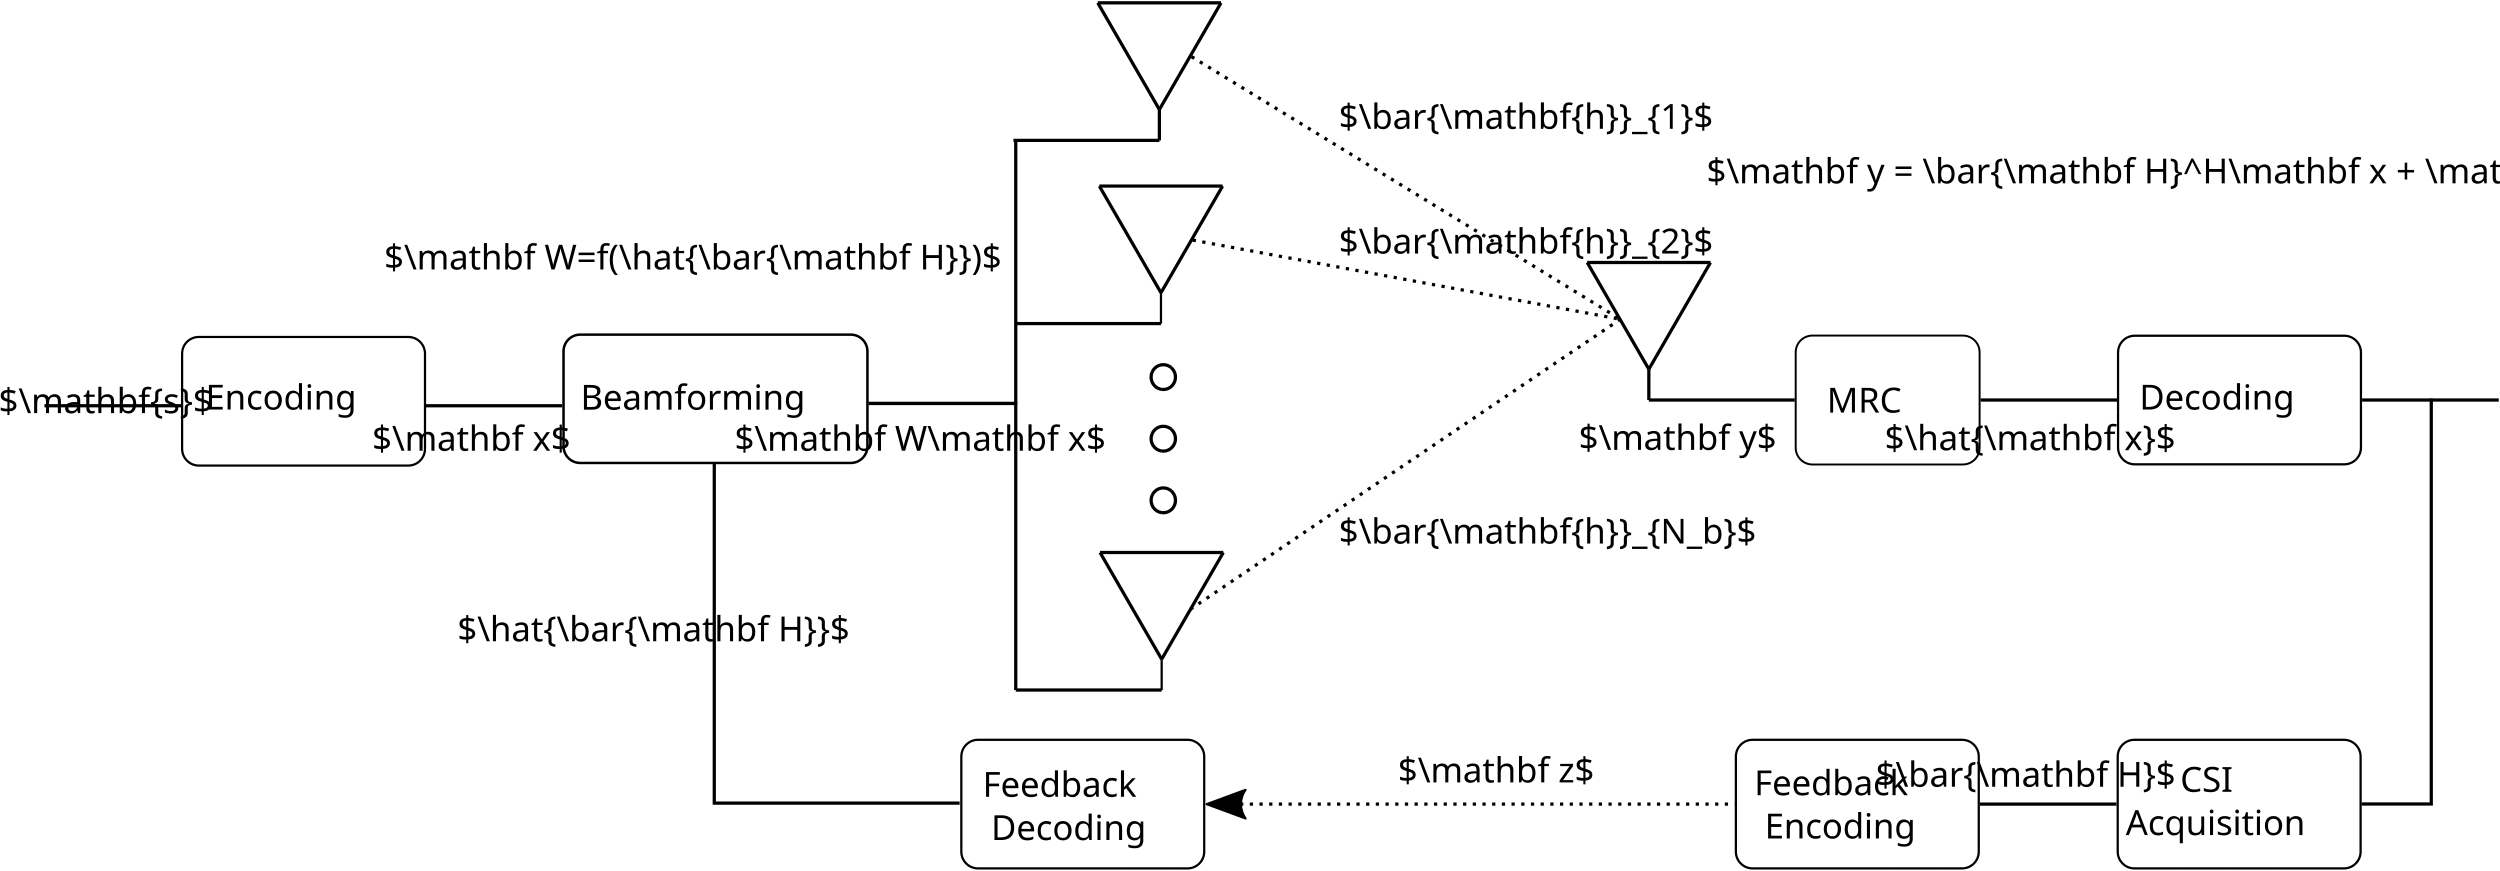
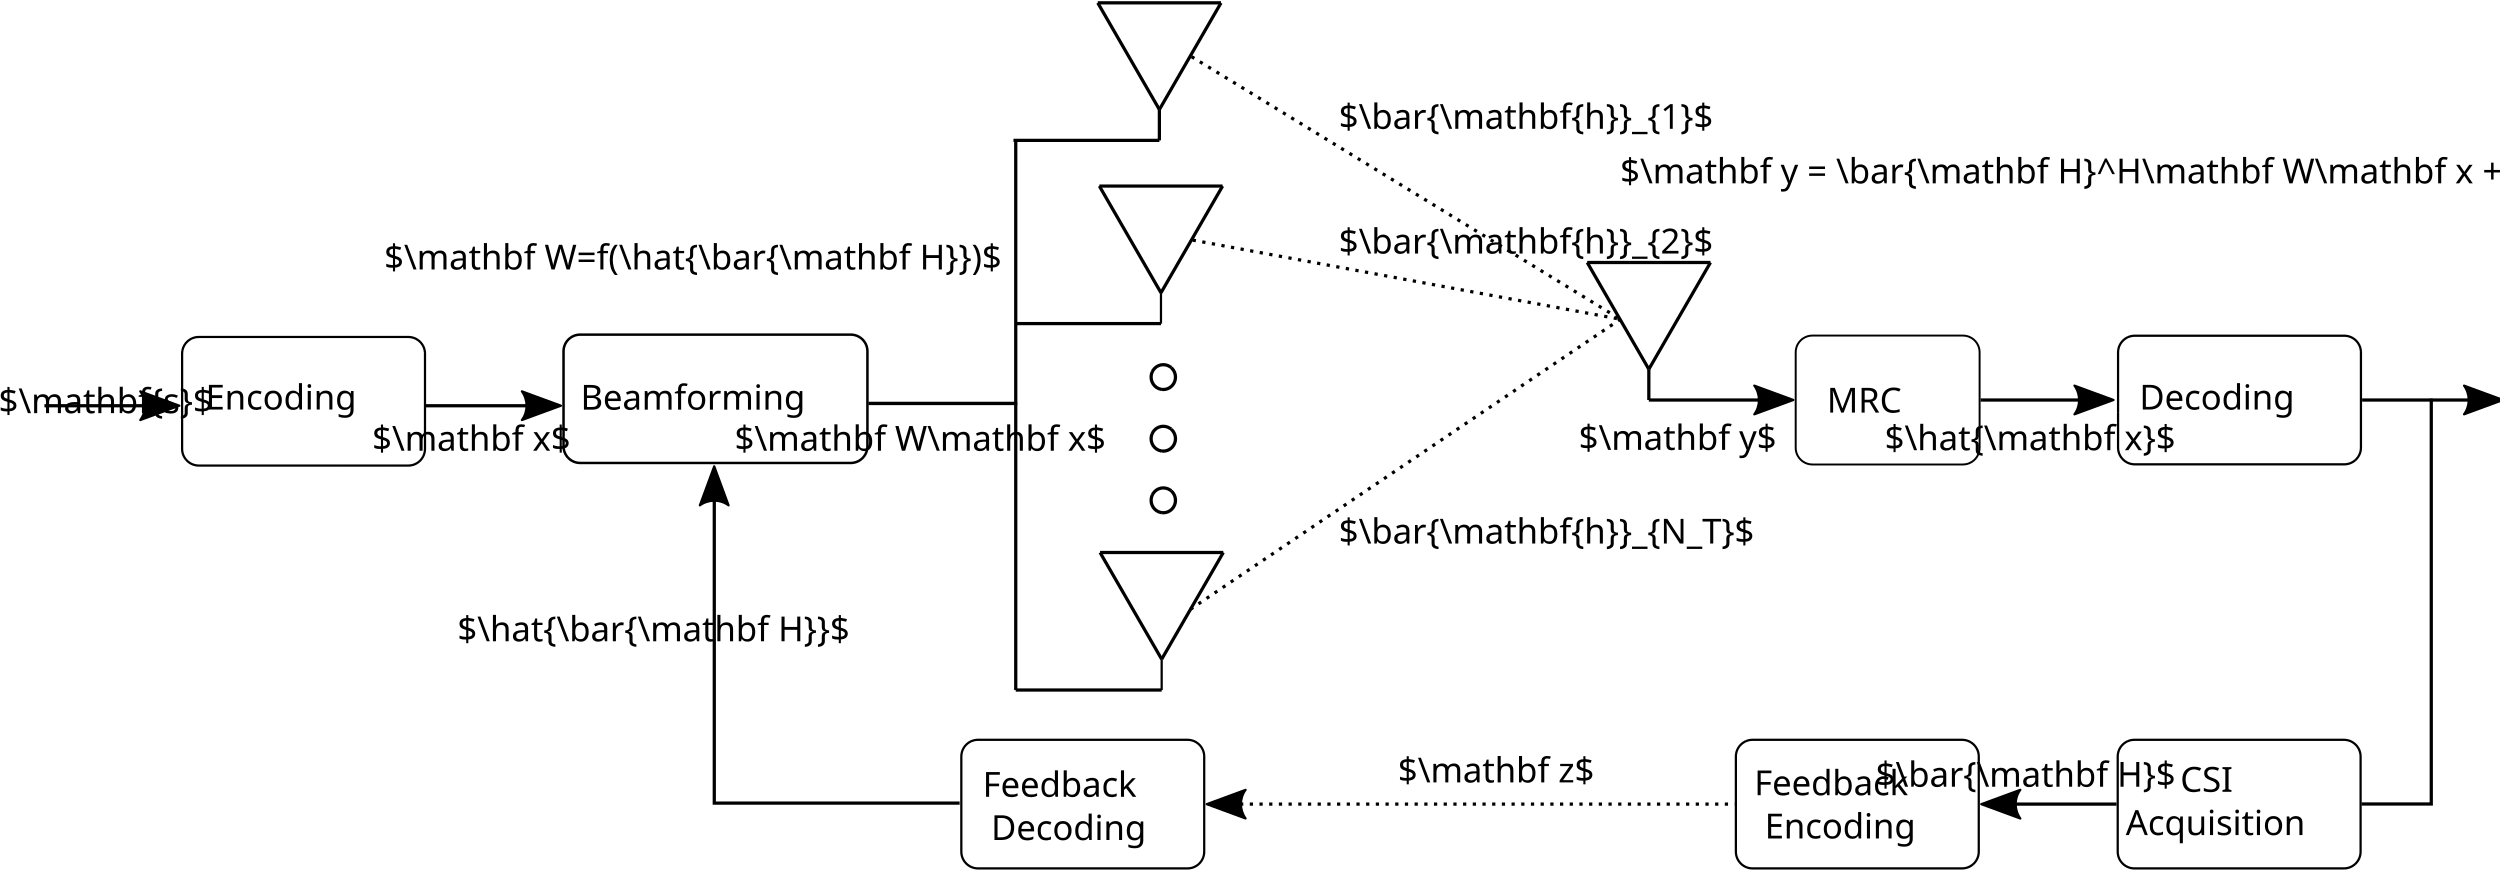
<svg xmlns="http://www.w3.org/2000/svg" width="203.977mm" height="71.046mm" viewBox="0 0 203.977 71.046" version="1.1" id="svg8">
  <defs id="defs2">
+     <marker style="overflow:visible" id="marker4782" refX="0.0" refY="0.0" orient="auto">
+       <path transform="scale(1.1) translate(1,0)" d="M 8.719,4.034 L -2.207,0.016 L 8.719,-4.002 C 6.973,-1.63 6.983,1.616 8.719,4.034 z " style="fill-rule:evenodd;stroke-width:0.625;stroke-linejoin:round;stroke:#000000;stroke-opacity:1;fill:#000000;fill-opacity:1" id="path4780" />
+     </marker>
+     <marker orient="auto" refY="0.0" refX="0.0" id="marker4706" style="overflow:visible;">
+       <path id="path4704" style="fill-rule:evenodd;stroke-width:0.625;stroke-linejoin:round;stroke:#000000;stroke-opacity:1;fill:#000000;fill-opacity:1" d="M 8.719,4.034 L -2.207,0.016 L 8.719,-4.002 C 6.973,-1.63 6.983,1.616 8.719,4.034 z " transform="scale(1.1) rotate(180) translate(1,0)" />
+     </marker>
+     <marker style="overflow:visible;" id="marker4636" refX="0.0" refY="0.0" orient="auto">
+       <path transform="scale(1.1) rotate(180) translate(1,0)" d="M 8.719,4.034 L -2.207,0.016 L 8.719,-4.002 C 6.973,-1.63 6.983,1.616 8.719,4.034 z " style="fill-rule:evenodd;stroke-width:0.625;stroke-linejoin:round;stroke:#000000;stroke-opacity:1;fill:#000000;fill-opacity:1" id="path4634" />
+     </marker>
+     <marker style="overflow:visible;" id="marker4530" refX="0.0" refY="0.0" orient="auto">
+       <path transform="scale(1.1) rotate(180) translate(1,0)" d="M 8.719,4.034 L -2.207,0.016 L 8.719,-4.002 C 6.973,-1.63 6.983,1.616 8.719,4.034 z " style="fill-rule:evenodd;stroke-width:0.625;stroke-linejoin:round;stroke:#000000;stroke-opacity:1;fill:#000000;fill-opacity:1" id="path4528" />
+     </marker>
+     <marker style="overflow:visible" id="marker4448" refX="0.0" refY="0.0" orient="auto">
+       <path transform="scale(1.1) translate(1,0)" d="M 8.719,4.034 L -2.207,0.016 L 8.719,-4.002 C 6.973,-1.63 6.983,1.616 8.719,4.034 z " style="fill-rule:evenodd;stroke-width:0.625;stroke-linejoin:round;stroke:#000000;stroke-opacity:1;fill:#000000;fill-opacity:1" id="path4446" />
+     </marker>
+     <marker orient="auto" refY="0.0" refX="0.0" id="marker4416" style="overflow:visible;">
+       <path id="path4414" style="fill-rule:evenodd;stroke-width:0.625;stroke-linejoin:round;stroke:#000000;stroke-opacity:1;fill:#000000;fill-opacity:1" d="M 8.719,4.034 L -2.207,0.016 L 8.719,-4.002 C 6.973,-1.63 6.983,1.616 8.719,4.034 z " transform="scale(1.1) rotate(180) translate(1,0)" />
+     </marker>
+     <marker style="overflow:visible;" id="marker4274" refX="0.0" refY="0.0" orient="auto">
+       <path transform="scale(1.1) rotate(180) translate(1,0)" d="M 8.719,4.034 L -2.207,0.016 L 8.719,-4.002 C 6.973,-1.63 6.983,1.616 8.719,4.034 z " style="fill-rule:evenodd;stroke-width:0.625;stroke-linejoin:round;stroke:#000000;stroke-opacity:1;fill:#000000;fill-opacity:1" id="path4272" />
+     </marker>
+     <marker orient="auto" refY="0.0" refX="0.0" id="marker3906" style="overflow:visible;">
+       <path id="path3904" style="fill-rule:evenodd;stroke-width:0.625;stroke-linejoin:round;stroke:#000000;stroke-opacity:1;fill:#000000;fill-opacity:1" d="M 8.719,4.034 L -2.207,0.016 L 8.719,-4.002 C 6.973,-1.63 6.983,1.616 8.719,4.034 z " transform="scale(1.1) rotate(180) translate(1,0)" />
+     </marker>
+     <marker orient="auto" refY="0.0" refX="0.0" id="Arrow2Lend" style="overflow:visible;">
+       <path id="path2197" style="fill-rule:evenodd;stroke-width:0.625;stroke-linejoin:round;stroke:#000000;stroke-opacity:1;fill:#000000;fill-opacity:1" d="M 8.719,4.034 L -2.207,0.016 L 8.719,-4.002 C 6.973,-1.63 6.983,1.616 8.719,4.034 z " transform="scale(1.1) rotate(180) translate(1,0)" />
+     </marker>
    <marker orient="auto" refY="0.0" refX="0.0" id="Arrow2Lstart" style="overflow:visible">
      <path id="path1151" style="fill-rule:evenodd;stroke-width:0.625;stroke-linejoin:round;stroke:#000000;stroke-opacity:1;fill:#000000;fill-opacity:1" d="M 8.719,4.034 L -2.207,0.016 L 8.719,-4.002 C 6.973,-1.63 6.983,1.616 8.719,4.034 z " transform="scale(1.1) translate(1,0)" />
    </marker>
  </defs>
  <g id="layer1" transform="translate(9.007374,-82.74366)">
    <text xml:space="preserve" style="font-style:normal;font-variant:normal;font-weight:normal;font-stretch:normal;font-size:2.822px;line-height:1.25;font-family:sans-serif;-inkscape-font-specification:'sans-serif, Normal';font-variant-ligatures:normal;font-variant-caps:normal;font-variant-numeric:normal;font-feature-settings:normal;text-align:center;letter-spacing:0px;word-spacing:0px;writing-mode:lr-tb;text-anchor:middle;fill:#000000;fill-opacity:1;stroke:none;stroke-width:0.265" x="158.099" y="146.934" id="text822-9-8-0-9-7-9-3">
      <tspan style="font-style:normal;font-variant:normal;font-weight:normal;font-stretch:normal;font-size:2.822px;font-family:sans-serif;-inkscape-font-specification:'sans-serif, Normal';font-variant-ligatures:normal;font-variant-caps:normal;font-variant-numeric:normal;font-feature-settings:normal;text-align:center;writing-mode:lr-tb;text-anchor:middle;stroke-width:0.265" y="146.934" x="158.099" id="tspan875-1-1-9-9-5-2">$\bar{\mathbf H}$</tspan>
    </text>
    <text xml:space="preserve" style="font-style:normal;font-variant:normal;font-weight:normal;font-stretch:normal;font-size:2.822px;line-height:1.25;font-family:sans-serif;-inkscape-font-specification:'sans-serif, Normal';font-variant-ligatures:normal;font-variant-caps:normal;font-variant-numeric:normal;font-feature-settings:normal;text-align:center;letter-spacing:0px;word-spacing:0px;writing-mode:lr-tb;text-anchor:middle;fill:#000000;fill-opacity:1;stroke:none;stroke-width:0.265" x="67.91" y="119.521" id="text822-9">
      <tspan id="tspan875" x="67.91" y="119.521">$\mathbf W\mathbf x$</tspan>
    </text>
    <text xml:space="preserve" style="font-style:normal;font-weight:normal;font-size:2.822px;line-height:1.25;font-family:sans-serif;letter-spacing:0px;word-spacing:0px;fill:#000000;fill-opacity:1;stroke:none;stroke-width:0.265" x="62.555" y="116.516" id="text873">
      <tspan id="tspan871" x="62.555" y="119.091" style="stroke-width:0.265" />
    </text>
    <text xml:space="preserve" style="font-style:normal;font-variant:normal;font-weight:normal;font-stretch:normal;font-size:2.822px;line-height:1.25;font-family:sans-serif;-inkscape-font-specification:'sans-serif, Normal';font-variant-ligatures:normal;font-variant-caps:normal;font-variant-numeric:normal;font-feature-settings:normal;text-align:center;letter-spacing:0px;word-spacing:0px;writing-mode:lr-tb;text-anchor:middle;fill:#000000;fill-opacity:1;stroke:none;stroke-width:0.265" x="31.288" y="119.521" id="text822-9-8">
      <tspan style="font-style:normal;font-variant:normal;font-weight:normal;font-stretch:normal;font-size:2.822px;font-family:sans-serif;-inkscape-font-specification:'sans-serif, Normal';font-variant-ligatures:normal;font-variant-caps:normal;font-variant-numeric:normal;font-feature-settings:normal;text-align:center;writing-mode:lr-tb;text-anchor:middle;stroke-width:0.265" y="119.521" x="31.288" id="tspan875-1">$\mathbf x$</tspan>
    </text>
    <text xml:space="preserve" style="font-style:normal;font-variant:normal;font-weight:normal;font-stretch:normal;font-size:2.822px;line-height:1.25;font-family:sans-serif;-inkscape-font-specification:'sans-serif, Normal';font-variant-ligatures:normal;font-variant-caps:normal;font-variant-numeric:normal;font-feature-settings:normal;text-align:center;letter-spacing:0px;word-spacing:0px;writing-mode:lr-tb;text-anchor:middle;fill:#000000;fill-opacity:1;stroke:none;stroke-width:0.265" x="15.749" y="116.163" id="text822">
      <tspan id="tspan820" x="15.749" y="116.163" style="font-style:normal;font-variant:normal;font-weight:normal;font-stretch:normal;font-size:2.822px;font-family:sans-serif;-inkscape-font-specification:'sans-serif, Normal';font-variant-ligatures:normal;font-variant-caps:normal;font-variant-numeric:normal;font-feature-settings:normal;text-align:center;writing-mode:lr-tb;text-anchor:middle;stroke-width:0.265">Encoding</tspan>
    </text>
    <rect style="opacity:1;fill:none;fill-opacity:1;stroke:#000000;stroke-width:0.183;stroke-linecap:square;stroke-linejoin:miter;stroke-miterlimit:4;stroke-dasharray:1.101, 0.183;stroke-dashoffset:0;stroke-opacity:1;paint-order:normal" id="rect815" width="19.817" height="10.493" x="5.851" y="110.237" ry="1.363" />
-     <path style="fill:none;stroke:#000000;stroke-width:0.265px;stroke-linecap:butt;stroke-linejoin:miter;stroke-opacity:1" d="M -5.383,115.849 H 5.767" id="path877" />
-     <path style="fill:none;stroke:#000000;stroke-width:0.265;stroke-linecap:butt;stroke-linejoin:miter;stroke-miterlimit:4;stroke-dasharray:none;stroke-opacity:1" d="M 25.721,115.849 H 36.871" id="path877-7" />
+     <path style="fill:none;stroke:#000000;stroke-width:0.265;stroke-linecap:butt;stroke-linejoin:miter;stroke-miterlimit:4;stroke-dasharray:none;stroke-opacity:1;marker-end:url(#Arrow2Lend)" d="M -5.383,115.849 H 5.271" id="path877" />
+     <path style="fill:none;stroke:#000000;stroke-width:0.265;stroke-linecap:butt;stroke-linejoin:miter;stroke-miterlimit:4;stroke-dasharray:none;stroke-opacity:1;marker-end:url(#marker3906)" d="M 25.721,115.849 H 36.408" id="path877-7" />
    <path style="fill:none;stroke:#000000;stroke-width:0.276px;stroke-linecap:butt;stroke-linejoin:miter;stroke-opacity:1" d="M 61.846,115.66 H 73.989" id="path877-2" />
    <path style="fill:none;stroke:#000000;stroke-width:0.265px;stroke-linecap:butt;stroke-linejoin:miter;stroke-opacity:1" d="m 73.868,94.197 v 0.661 44.185" id="path1003" />
    <g id="g1050" style="stroke-width:0.265;stroke-miterlimit:4;stroke-dasharray:none" transform="translate(-8.868729,3.571875)">
      <g transform="rotate(-150,49.40727,104.8948)" id="g962" style="stroke-width:0.265;stroke-miterlimit:4;stroke-dasharray:none">
        <path style="fill:none;stroke:#000000;stroke-width:0.265;stroke-linecap:butt;stroke-linejoin:miter;stroke-miterlimit:4;stroke-dasharray:none;stroke-opacity:1" d="m 18.785,141.954 v 0 10.054" id="path927" />
        <path style="fill:none;stroke:#000000;stroke-width:0.265;stroke-linecap:butt;stroke-linejoin:miter;stroke-miterlimit:4;stroke-dasharray:none;stroke-opacity:1" d="m 18.785,141.954 v 0 l 8.707,5.027" id="path927-3" />
        <path style="fill:none;stroke:#000000;stroke-width:0.265;stroke-linecap:butt;stroke-linejoin:miter;stroke-miterlimit:4;stroke-dasharray:none;stroke-opacity:1" d="m 18.785,152.008 v 0 l 8.707,-5.027" id="path927-3-7" />
      </g>
      <path id="path1005-4" d="M 82.55,90.625 H 94.456" style="fill:none;stroke:#000000;stroke-width:0.265;stroke-linecap:butt;stroke-linejoin:miter;stroke-miterlimit:4;stroke-dasharray:none;stroke-opacity:1" />
      <path id="path1028" d="M 94.456,88.111 V 90.625" style="fill:none;stroke:#000000;stroke-width:0.265;stroke-linecap:butt;stroke-linejoin:miter;stroke-miterlimit:4;stroke-dasharray:none;stroke-opacity:1" />
    </g>
    <g id="g1074" transform="translate(-13.84102,-22.94056)">
      <g transform="rotate(-150,57.51309,124.942)" id="g962-6">
        <path style="fill:none;stroke:#000000;stroke-width:0.265px;stroke-linecap:butt;stroke-linejoin:miter;stroke-opacity:1" d="m 18.785,141.954 v 0 10.054" id="path927-4" />
        <path style="fill:none;stroke:#000000;stroke-width:0.265px;stroke-linecap:butt;stroke-linejoin:miter;stroke-opacity:1" d="m 18.785,141.954 v 0 l 8.707,5.027" id="path927-3-1" />
        <path style="fill:none;stroke:#000000;stroke-width:0.265px;stroke-linecap:butt;stroke-linejoin:miter;stroke-opacity:1" d="m 18.785,152.008 v 0 l 8.707,-5.027" id="path927-3-7-6" />
      </g>
      <path id="path1005-4-3" d="M 87.652,132.086 H 99.558" style="fill:none;stroke:#000000;stroke-width:0.265px;stroke-linecap:butt;stroke-linejoin:miter;stroke-opacity:1" />
      <path id="path1028-1" d="m 99.558,129.573 v 2.514" style="fill:none;stroke:#000000;stroke-width:0.182px;stroke-linecap:butt;stroke-linejoin:miter;stroke-opacity:1" />
    </g>
    <g transform="translate(-13.78374,6.957345)" id="g1074-4">
      <g transform="rotate(-150,57.51309,124.942)" id="g962-6-0">
        <path style="fill:none;stroke:#000000;stroke-width:0.265px;stroke-linecap:butt;stroke-linejoin:miter;stroke-opacity:1" d="m 18.785,141.954 v 0 10.054" id="path927-4-7" />
        <path style="fill:none;stroke:#000000;stroke-width:0.265px;stroke-linecap:butt;stroke-linejoin:miter;stroke-opacity:1" d="m 18.785,141.954 v 0 l 8.707,5.027" id="path927-3-1-2" />
        <path style="fill:none;stroke:#000000;stroke-width:0.265px;stroke-linecap:butt;stroke-linejoin:miter;stroke-opacity:1" d="m 18.785,152.008 v 0 l 8.707,-5.027" id="path927-3-7-6-7" />
      </g>
      <path id="path1005-4-3-2" d="M 87.652,132.086 H 99.558" style="fill:none;stroke:#000000;stroke-width:0.265px;stroke-linecap:butt;stroke-linejoin:miter;stroke-opacity:1" />
      <path id="path1028-1-6" d="m 99.558,129.573 v 2.514" style="fill:none;stroke:#000000;stroke-width:0.182px;stroke-linecap:butt;stroke-linejoin:miter;stroke-opacity:1" />
    </g>
    <g transform="translate(-13.97331,-7.991609)" id="g1074-4-5" style="stroke:none">
      <g transform="rotate(-150,57.51309,124.942)" id="g962-6-0-0" style="stroke:none">
        <path style="fill:none;stroke:none;stroke-width:0.265px;stroke-linecap:butt;stroke-linejoin:miter;stroke-opacity:1" d="m 18.785,141.954 v 0 10.054" id="path927-4-7-5" />
        <path style="fill:none;stroke:none;stroke-width:0.265px;stroke-linecap:butt;stroke-linejoin:miter;stroke-opacity:1" d="m 18.785,141.954 v 0 l 8.707,5.027" id="path927-3-1-2-1" />
        <path style="fill:none;stroke:none;stroke-width:0.265px;stroke-linecap:butt;stroke-linejoin:miter;stroke-opacity:1" d="m 18.785,152.008 v 0 l 8.707,-5.027" id="path927-3-7-6-7-0" />
      </g>
      <path id="path1005-4-3-2-2" d="M 87.652,132.086 H 99.558" style="fill:none;stroke:none;stroke-width:0.265px;stroke-linecap:butt;stroke-linejoin:miter;stroke-opacity:1" />
      <path id="path1028-1-6-6" d="m 99.558,129.573 v 2.514" style="fill:none;stroke:none;stroke-width:0.182px;stroke-linecap:butt;stroke-linejoin:miter;stroke-opacity:1" />
    </g>
    <g id="g1168" transform="translate(28.36003,24.07708)">
      <ellipse ry="1.014" rx="0.995" cy="89.434" cx="57.547" id="path1142" style="opacity:1;fill:none;fill-opacity:1;stroke:#000000;stroke-width:0.265;stroke-linecap:square;stroke-linejoin:miter;stroke-miterlimit:4;stroke-dasharray:1.59, 0.265;stroke-dashoffset:0;stroke-opacity:1;paint-order:normal" />
      <ellipse ry="1.014" rx="0.995" cy="94.461" cx="57.547" id="path1142-5" style="opacity:1;fill:none;fill-opacity:1;stroke:#000000;stroke-width:0.265;stroke-linecap:square;stroke-linejoin:miter;stroke-miterlimit:4;stroke-dasharray:1.59, 0.265;stroke-dashoffset:0;stroke-opacity:1;paint-order:normal" />
      <ellipse ry="1.014" rx="0.995" cy="99.489" cx="57.547" id="path1142-6" style="opacity:1;fill:none;fill-opacity:1;stroke:#000000;stroke-width:0.265;stroke-linecap:square;stroke-linejoin:miter;stroke-miterlimit:4;stroke-dasharray:1.59, 0.265;stroke-dashoffset:0;stroke-opacity:1;paint-order:normal" />
    </g>
    <rect style="opacity:1;fill:none;fill-opacity:1;stroke:#000000;stroke-width:0.16;stroke-linecap:square;stroke-linejoin:miter;stroke-miterlimit:4;stroke-dasharray:0.959, 0.16;stroke-dashoffset:0;stroke-opacity:1;paint-order:normal" id="rect815-2" width="15.005" height="10.517" x="137.505" y="110.124" ry="1.366" />
    <text xml:space="preserve" style="font-style:normal;font-variant:normal;font-weight:normal;font-stretch:normal;font-size:2.822px;line-height:1.25;font-family:sans-serif;-inkscape-font-specification:'sans-serif, Normal';font-variant-ligatures:normal;font-variant-caps:normal;font-variant-numeric:normal;font-feature-settings:normal;text-align:center;letter-spacing:0px;word-spacing:0px;writing-mode:lr-tb;text-anchor:middle;fill:#000000;fill-opacity:1;stroke:none;stroke-width:0.265" x="144.927" y="116.408" id="text822-4">
      <tspan id="tspan820-2" x="144.927" y="116.408" style="font-style:normal;font-variant:normal;font-weight:normal;font-stretch:normal;font-size:2.822px;font-family:sans-serif;-inkscape-font-specification:'sans-serif, Normal';font-variant-ligatures:normal;font-variant-caps:normal;font-variant-numeric:normal;font-feature-settings:normal;text-align:center;writing-mode:lr-tb;text-anchor:middle;stroke-width:0.265">MRC</tspan>
    </text>
-     <path style="fill:none;stroke:#000000;stroke-width:0.265;stroke-linecap:butt;stroke-linejoin:miter;stroke-miterlimit:4;stroke-dasharray:none;stroke-opacity:1" d="M 137.429,115.382 H 125.523" id="path1005-4-37" />
+     <path style="fill:none;stroke:#000000;stroke-width:0.265;stroke-linecap:butt;stroke-linejoin:miter;stroke-miterlimit:4;stroke-dasharray:none;stroke-opacity:1;marker-start:url(#marker4448)" d="M 136.961,115.382 H 125.523" id="path1005-4-37" />
    <g id="g1297" transform="translate(11.16554,0.89083)">
      <g transform="matrix(0.8660254,-0.5,-0.5,-0.8660254,169.0658,244.3067)" id="g962-9" style="stroke-width:0.265;stroke-miterlimit:4;stroke-dasharray:none">
        <path style="fill:none;stroke:#000000;stroke-width:0.265;stroke-linecap:butt;stroke-linejoin:miter;stroke-miterlimit:4;stroke-dasharray:none;stroke-opacity:1" d="m 18.785,141.954 v 0 10.054" id="path927-1" />
        <path style="fill:none;stroke:#000000;stroke-width:0.265;stroke-linecap:butt;stroke-linejoin:miter;stroke-miterlimit:4;stroke-dasharray:none;stroke-opacity:1" d="m 18.785,141.954 v 0 l 8.707,5.027" id="path927-3-6" />
        <path style="fill:none;stroke:#000000;stroke-width:0.265;stroke-linecap:butt;stroke-linejoin:miter;stroke-miterlimit:4;stroke-dasharray:none;stroke-opacity:1" d="m 18.785,152.008 v 0 l 8.707,-5.027" id="path927-3-7-5" />
      </g>
      <path id="path1028-6" d="m 114.357,111.978 v 2.514" style="fill:none;stroke:#000000;stroke-width:0.265;stroke-linecap:butt;stroke-linejoin:miter;stroke-miterlimit:4;stroke-dasharray:none;stroke-opacity:1" />
    </g>
    <path id="path1312" d="M 88.212,87.367 123.198,108.789" style="fill:none;stroke:#000000;stroke-width:0.265;stroke-linecap:butt;stroke-linejoin:miter;stroke-miterlimit:4;stroke-dasharray:0.265, 0.53;stroke-dashoffset:0;stroke-opacity:1" />
    <path id="path1314" d="m 88.306,102.334 34.892,6.455" style="fill:none;stroke:#000000;stroke-width:0.265;stroke-linecap:butt;stroke-linejoin:miter;stroke-miterlimit:4;stroke-dasharray:0.265, 0.529;stroke-dashoffset:0;stroke-opacity:1" />
    <path id="path1316" d="M 88.119,132.456 123.198,108.789" style="fill:none;stroke:#000000;stroke-width:0.265;stroke-linecap:butt;stroke-linejoin:miter;stroke-miterlimit:4;stroke-dasharray:0.265, 0.529;stroke-dashoffset:0;stroke-opacity:1" />
    <text xml:space="preserve" style="font-style:normal;font-variant:normal;font-weight:normal;font-stretch:normal;font-size:2.822px;line-height:1.25;font-family:sans-serif;-inkscape-font-specification:'sans-serif, Normal';font-variant-ligatures:normal;font-variant-caps:normal;font-variant-numeric:normal;font-feature-settings:normal;text-align:start;letter-spacing:0px;word-spacing:0px;writing-mode:lr-tb;text-anchor:start;fill:#000000;fill-opacity:1;stroke:none;stroke-width:0.265" x="100.228" y="93.256" id="text822-9-8-0">
      <tspan style="stroke-width:0.265" y="93.256" x="100.228" id="tspan875-1-1">$\bar{\mathbf{h}}_{1}$</tspan>
    </text>
    <text xml:space="preserve" style="font-style:normal;font-variant:normal;font-weight:normal;font-stretch:normal;font-size:2.822px;line-height:1.25;font-family:sans-serif;-inkscape-font-specification:'sans-serif, Normal';font-variant-ligatures:normal;font-variant-caps:normal;font-variant-numeric:normal;font-feature-settings:normal;text-align:start;letter-spacing:0px;word-spacing:0px;writing-mode:lr-tb;text-anchor:start;fill:#000000;fill-opacity:1;stroke:none;stroke-width:0.265" x="100.228" y="103.431" id="text822-9-8-0-6">
      <tspan style="stroke-width:0.265" y="103.431" x="100.228" id="tspan875-1-1-2">$\bar{\mathbf{h}}_{2}$</tspan>
    </text>
    <text xml:space="preserve" style="font-style:normal;font-variant:normal;font-weight:normal;font-stretch:normal;font-size:2.822px;line-height:1.25;font-family:sans-serif;-inkscape-font-specification:'sans-serif, Normal';font-variant-ligatures:normal;font-variant-caps:normal;font-variant-numeric:normal;font-feature-settings:normal;text-align:start;letter-spacing:0px;word-spacing:0px;writing-mode:lr-tb;text-anchor:start;fill:#000000;fill-opacity:1;stroke:none;stroke-width:0.265" x="100.228" y="127.095" id="text822-9-8-0-9">
-       <tspan style="stroke-width:0.265" y="127.095" x="100.228" id="tspan875-1-1-9">$\bar{\mathbf{h}}_{N_b}$</tspan>
+       <tspan style="stroke-width:0.265" y="127.095" x="100.228" id="tspan875-1-1-9">$\bar{\mathbf{h}}_{N_T}$</tspan>
    </text>
    <text xml:space="preserve" style="font-style:normal;font-variant:normal;font-weight:normal;font-stretch:normal;font-size:2.822px;line-height:1.25;font-family:sans-serif;-inkscape-font-specification:'sans-serif, Normal';font-variant-ligatures:normal;font-variant-caps:normal;font-variant-numeric:normal;font-feature-settings:normal;text-align:start;letter-spacing:0px;word-spacing:0px;writing-mode:lr-tb;text-anchor:start;fill:#000000;fill-opacity:1;stroke:none;stroke-width:0.265" x="-9.121" y="116.455" id="text822-9-8-1">
      <tspan style="stroke-width:0.265" y="116.455" x="-9.121" id="tspan875-1-0">$\mathbf{s}$</tspan>
    </text>
-     <path style="fill:none;stroke:#000000;stroke-width:0.265px;stroke-linecap:butt;stroke-linejoin:miter;stroke-opacity:1" d="m 152.588,115.382 h 11.15" id="path877-0" />
+     <path style="fill:none;stroke:#000000;stroke-width:0.265px;stroke-linecap:butt;stroke-linejoin:miter;stroke-opacity:1;marker-end:url(#marker4530)" d="m 152.588,115.382 h 10.495" id="path877-0" />
    <text xml:space="preserve" style="font-style:normal;font-variant:normal;font-weight:normal;font-stretch:normal;font-size:2.822px;line-height:1.25;font-family:sans-serif;-inkscape-font-specification:'sans-serif, Normal';font-variant-ligatures:normal;font-variant-caps:normal;font-variant-numeric:normal;font-feature-settings:normal;text-align:center;letter-spacing:0px;word-spacing:0px;writing-mode:lr-tb;text-anchor:middle;fill:#000000;fill-opacity:1;stroke:none;stroke-width:0.265" x="129.707" y="119.451" id="text822-9-8-0-9-7">
      <tspan style="font-style:normal;font-variant:normal;font-weight:normal;font-stretch:normal;font-size:2.822px;font-family:sans-serif;-inkscape-font-specification:'sans-serif, Normal';font-variant-ligatures:normal;font-variant-caps:normal;font-variant-numeric:normal;font-feature-settings:normal;text-align:center;writing-mode:lr-tb;text-anchor:middle;stroke-width:0.265" y="119.451" x="129.707" id="tspan875-1-1-9-9">$\mathbf y$</tspan>
    </text>
    <text xml:space="preserve" style="font-style:normal;font-variant:normal;font-weight:normal;font-stretch:normal;font-size:2.822px;line-height:1.25;font-family:sans-serif;-inkscape-font-specification:'sans-serif, Normal';font-variant-ligatures:normal;font-variant-caps:normal;font-variant-numeric:normal;font-feature-settings:normal;text-align:center;letter-spacing:0px;word-spacing:0px;writing-mode:lr-tb;text-anchor:middle;fill:#000000;fill-opacity:1;stroke:none;stroke-width:0.265" x="158.465" y="119.478" id="text822-9-8-0-9-7-9">
      <tspan style="font-style:normal;font-variant:normal;font-weight:normal;font-stretch:normal;font-size:2.822px;font-family:sans-serif;-inkscape-font-specification:'sans-serif, Normal';font-variant-ligatures:normal;font-variant-caps:normal;font-variant-numeric:normal;font-feature-settings:normal;text-align:center;writing-mode:lr-tb;text-anchor:middle;stroke-width:0.265" y="119.478" x="158.465" id="tspan875-1-1-9-9-5">$\hat{\mathbf x}$</tspan>
    </text>
    <text xml:space="preserve" style="font-style:normal;font-variant:normal;font-weight:normal;font-stretch:normal;font-size:2.822px;line-height:1.25;font-family:sans-serif;-inkscape-font-specification:'sans-serif, Normal';font-variant-ligatures:normal;font-variant-caps:normal;font-variant-numeric:normal;font-feature-settings:normal;text-align:center;letter-spacing:0px;word-spacing:0px;writing-mode:lr-tb;text-anchor:middle;fill:#000000;fill-opacity:1;stroke:none;stroke-width:0.265" x="173.705" y="116.163" id="text822-4-4">
      <tspan id="tspan820-2-0" x="173.705" y="116.163" style="font-style:normal;font-variant:normal;font-weight:normal;font-stretch:normal;font-size:2.822px;font-family:sans-serif;-inkscape-font-specification:'sans-serif, Normal';font-variant-ligatures:normal;font-variant-caps:normal;font-variant-numeric:normal;font-feature-settings:normal;text-align:center;writing-mode:lr-tb;text-anchor:middle;stroke-width:0.265">Decoding</tspan>
    </text>
    <rect style="opacity:1;fill:none;fill-opacity:1;stroke:#000000;stroke-width:0.183;stroke-linecap:square;stroke-linejoin:miter;stroke-miterlimit:4;stroke-dasharray:1.101, 0.183;stroke-dashoffset:0;stroke-opacity:1;paint-order:normal" id="rect815-2-8" width="19.817" height="10.493" x="163.807" y="110.136" ry="1.363" />
-     <path style="fill:none;stroke:#000000;stroke-width:0.265px;stroke-linecap:butt;stroke-linejoin:miter;stroke-opacity:1" d="m 183.719,115.382 h 11.15" id="path877-0-1" />
+     <path style="fill:none;stroke:#000000;stroke-width:0.265px;stroke-linecap:butt;stroke-linejoin:miter;stroke-opacity:1;marker-end:url(#marker4636)" d="m 183.719,115.382 h 11.15" id="path877-0-1" />
    <text xml:space="preserve" style="font-style:normal;font-variant:normal;font-weight:normal;font-stretch:normal;font-size:2.822px;line-height:1.25;font-family:sans-serif;-inkscape-font-specification:'sans-serif, Normal';font-variant-ligatures:normal;font-variant-caps:normal;font-variant-numeric:normal;font-feature-settings:normal;text-align:start;letter-spacing:0px;word-spacing:0px;writing-mode:lr-tb;text-anchor:start;fill:#000000;fill-opacity:1;stroke:none;stroke-width:0.265" x="195.685" y="116.059" id="text822-9-8-0-9-7-9-2">
      <tspan style="stroke-width:0.265" y="116.059" x="195.685" id="tspan875-1-1-9-9-5-4">$\hat{\mathbf s}$</tspan>
    </text>
    <rect style="opacity:1;fill:none;fill-opacity:1;stroke:#000000;stroke-width:0.205;stroke-linecap:square;stroke-linejoin:miter;stroke-miterlimit:4;stroke-dasharray:1.23, 0.205;stroke-dashoffset:0;stroke-opacity:1;paint-order:normal" id="rect815-9" width="24.795" height="10.471" x="36.972" y="110.046" ry="1.36" />
    <text xml:space="preserve" style="font-style:normal;font-variant:normal;font-weight:normal;font-stretch:normal;font-size:2.822px;line-height:1.25;font-family:sans-serif;-inkscape-font-specification:'sans-serif, Normal';font-variant-ligatures:normal;font-variant-caps:normal;font-variant-numeric:normal;font-feature-settings:normal;text-align:center;letter-spacing:0px;word-spacing:0px;writing-mode:lr-tb;text-anchor:middle;fill:#000000;fill-opacity:1;stroke:none;stroke-width:0.265" x="49.359" y="116.17" id="text822-7">
      <tspan id="tspan820-3" x="49.359" y="116.17" style="font-style:normal;font-variant:normal;font-weight:normal;font-stretch:normal;font-size:2.822px;font-family:sans-serif;-inkscape-font-specification:'sans-serif, Normal';font-variant-ligatures:normal;font-variant-caps:normal;font-variant-numeric:normal;font-feature-settings:normal;text-align:center;writing-mode:lr-tb;text-anchor:middle;stroke-width:0.265">Beamforming</tspan>
    </text>
    <path style="fill:none;stroke:#000000;stroke-width:0.265px;stroke-linecap:butt;stroke-linejoin:miter;stroke-opacity:1" d="m 189.362,115.269 v 33.073 h -5.689" id="path2235" />
    <g transform="translate(0.7224165,-1.785937)" id="g2258">
      <rect ry="1.363" y="144.891" x="163.056" height="10.493" width="19.817" id="rect815-2-8-0" style="opacity:1;fill:none;fill-opacity:1;stroke:#000000;stroke-width:0.183;stroke-linecap:square;stroke-linejoin:miter;stroke-miterlimit:4;stroke-dasharray:1.101, 0.183;stroke-dashoffset:0;stroke-opacity:1;paint-order:normal" />
    </g>
    <text xml:space="preserve" style="font-style:normal;font-variant:normal;font-weight:normal;font-stretch:normal;font-size:2.822px;line-height:1.25;font-family:sans-serif;-inkscape-font-specification:'sans-serif, Normal';font-variant-ligatures:normal;font-variant-caps:normal;font-variant-numeric:normal;font-feature-settings:normal;text-align:center;letter-spacing:0px;word-spacing:0px;writing-mode:lr-tb;text-anchor:middle;fill:#000000;fill-opacity:1;stroke:none;stroke-width:0.265" x="173.593" y="147.348" id="text822-4-4-2">
      <tspan id="tspan820-2-0-3" x="173.593" y="147.348" style="font-style:normal;font-variant:normal;font-weight:normal;font-stretch:normal;font-size:2.822px;font-family:sans-serif;-inkscape-font-specification:'sans-serif, Normal';font-variant-ligatures:normal;font-variant-caps:normal;font-variant-numeric:normal;font-feature-settings:normal;text-align:center;writing-mode:lr-tb;text-anchor:middle;stroke-width:0.265">CSI</tspan>
      <tspan x="173.593" y="150.876" style="font-style:normal;font-variant:normal;font-weight:normal;font-stretch:normal;font-size:2.822px;font-family:sans-serif;-inkscape-font-specification:'sans-serif, Normal';font-variant-ligatures:normal;font-variant-caps:normal;font-variant-numeric:normal;font-feature-settings:normal;text-align:center;writing-mode:lr-tb;text-anchor:middle;stroke-width:0.265" id="tspan2255">Acquisition</tspan>
    </text>
    <g id="g2258-4" transform="translate(-30.43199,-1.785932)">
      <rect ry="1.363" y="144.891" x="163.056" height="10.493" width="19.817" id="rect815-2-8-0-1" style="opacity:1;fill:none;fill-opacity:1;stroke:#000000;stroke-width:0.183;stroke-linecap:square;stroke-linejoin:miter;stroke-miterlimit:4;stroke-dasharray:1.101, 0.183;stroke-dashoffset:0;stroke-opacity:1;paint-order:normal" />
    </g>
    <text xml:space="preserve" style="font-style:normal;font-variant:normal;font-weight:normal;font-stretch:normal;font-size:2.822px;line-height:1.25;font-family:sans-serif;-inkscape-font-specification:'sans-serif, Normal';font-variant-ligatures:normal;font-variant-caps:normal;font-variant-numeric:normal;font-feature-settings:normal;text-align:center;letter-spacing:0px;word-spacing:0px;writing-mode:lr-tb;text-anchor:middle;fill:#000000;fill-opacity:1;stroke:none;stroke-width:0.265" x="142.967" y="147.627" id="text822-4-4-2-2">
      <tspan x="142.967" y="147.627" style="font-style:normal;font-variant:normal;font-weight:normal;font-stretch:normal;font-size:2.822px;font-family:sans-serif;-inkscape-font-specification:'sans-serif, Normal';font-variant-ligatures:normal;font-variant-caps:normal;font-variant-numeric:normal;font-feature-settings:normal;text-align:center;writing-mode:lr-tb;text-anchor:middle;stroke-width:0.265" id="tspan2255-4">Feedback</tspan>
      <tspan id="tspan1046" x="142.967" y="151.154" style="font-style:normal;font-variant:normal;font-weight:normal;font-stretch:normal;font-size:2.822px;font-family:sans-serif;-inkscape-font-specification:'sans-serif, Normal';font-variant-ligatures:normal;font-variant-caps:normal;font-variant-numeric:normal;font-feature-settings:normal;text-align:center;writing-mode:lr-tb;text-anchor:middle;stroke-width:0.265">Encoding</tspan>
    </text>
-     <path style="fill:none;stroke:#000000;stroke-width:0.265px;stroke-linecap:butt;stroke-linejoin:miter;stroke-opacity:1" d="m 152.531,148.351 h 11.15" id="path877-0-10" />
+     <path style="fill:none;stroke:#000000;stroke-width:0.265px;stroke-linecap:butt;stroke-linejoin:miter;stroke-opacity:1;marker-start:url(#marker4782)" d="m 152.999,148.351 h 10.683" id="path877-0-10" />
    <g id="g2258-4-3" transform="translate(-93.62793,-1.785932)">
      <rect ry="1.363" y="144.891" x="163.056" height="10.493" width="19.817" id="rect815-2-8-0-1-8" style="opacity:1;fill:none;fill-opacity:1;stroke:#000000;stroke-width:0.183;stroke-linecap:square;stroke-linejoin:miter;stroke-miterlimit:4;stroke-dasharray:1.101, 0.183;stroke-dashoffset:0;stroke-opacity:1;paint-order:normal" />
    </g>
    <path style="fill:none;stroke:#000000;stroke-width:0.264;stroke-linecap:butt;stroke-linejoin:miter;stroke-miterlimit:4;stroke-dasharray:0.264,0.527;stroke-opacity:1;marker-start:url(#Arrow2Lstart);stroke-dashoffset:0" d="M 89.798,148.351 H 132.524" id="path877-0-10-3" />
    <text xml:space="preserve" style="font-style:normal;font-variant:normal;font-weight:normal;font-stretch:normal;font-size:2.822px;line-height:1.25;font-family:sans-serif;-inkscape-font-specification:'sans-serif, Normal';font-variant-ligatures:normal;font-variant-caps:normal;font-variant-numeric:normal;font-feature-settings:normal;text-align:center;letter-spacing:0px;word-spacing:0px;writing-mode:lr-tb;text-anchor:middle;fill:#000000;fill-opacity:1;stroke:none;stroke-width:0.265" x="80.012" y="147.755" id="text822-4-4-2-2-9">
      <tspan x="80.012" y="147.755" style="font-style:normal;font-variant:normal;font-weight:normal;font-stretch:normal;font-size:2.822px;font-family:sans-serif;-inkscape-font-specification:'sans-serif, Normal';font-variant-ligatures:normal;font-variant-caps:normal;font-variant-numeric:normal;font-feature-settings:normal;text-align:center;writing-mode:lr-tb;text-anchor:middle;stroke-width:0.265" id="tspan2255-4-4">Feedback</tspan>
      <tspan id="tspan1046-3" x="80.012" y="151.282" style="font-style:normal;font-variant:normal;font-weight:normal;font-stretch:normal;font-size:2.822px;font-family:sans-serif;-inkscape-font-specification:'sans-serif, Normal';font-variant-ligatures:normal;font-variant-caps:normal;font-variant-numeric:normal;font-feature-settings:normal;text-align:center;writing-mode:lr-tb;text-anchor:middle;stroke-width:0.265">Decoding</tspan>
    </text>
    <text xml:space="preserve" style="font-style:normal;font-variant:normal;font-weight:normal;font-stretch:normal;font-size:2.822px;line-height:1.25;font-family:sans-serif;-inkscape-font-specification:'sans-serif, Normal';font-variant-ligatures:normal;font-variant-caps:normal;font-variant-numeric:normal;font-feature-settings:normal;text-align:start;letter-spacing:0px;word-spacing:0px;writing-mode:lr-tb;text-anchor:start;fill:#000000;fill-opacity:1;stroke:none;stroke-width:0.265" x="105.047" y="146.582" id="text822-9-8-0-9-7-9-3-1">
      <tspan style="stroke-width:0.265" y="146.582" x="105.047" id="tspan875-1-1-9-9-5-2-9">$\mathbf z$</tspan>
    </text>
-     <path style="fill:none;stroke:#000000;stroke-width:0.265px;stroke-linecap:butt;stroke-linejoin:miter;stroke-opacity:1" d="M 69.289,148.27 H 49.271 v -27.783" id="path1415" />
+     <path style="fill:none;stroke:#000000;stroke-width:0.265px;stroke-linecap:butt;stroke-linejoin:miter;stroke-opacity:1;marker-end:url(#marker4274)" d="M 69.289,148.27 H 49.271 V 121.142" id="path1415" />
    <text xml:space="preserve" style="font-style:normal;font-variant:normal;font-weight:normal;font-stretch:normal;font-size:2.822px;line-height:1.25;font-family:sans-serif;-inkscape-font-specification:'sans-serif, Normal';font-variant-ligatures:normal;font-variant-caps:normal;font-variant-numeric:normal;font-feature-settings:normal;text-align:center;letter-spacing:0px;word-spacing:0px;writing-mode:lr-tb;text-anchor:middle;fill:#000000;fill-opacity:1;stroke:none;stroke-width:0.265" x="46.153" y="135.066" id="text822-9-8-0-9-7-9-3-2">
      <tspan style="font-style:normal;font-variant:normal;font-weight:normal;font-stretch:normal;font-size:2.822px;font-family:sans-serif;-inkscape-font-specification:'sans-serif, Normal';font-variant-ligatures:normal;font-variant-caps:normal;font-variant-numeric:normal;font-feature-settings:normal;text-align:center;writing-mode:lr-tb;text-anchor:middle;stroke-width:0.265" y="135.066" x="46.153" id="tspan875-1-1-9-9-5-2-5">$\hat{\bar{\mathbf H}}$</tspan>
    </text>
    <text xml:space="preserve" style="font-style:normal;font-variant:normal;font-weight:normal;font-stretch:normal;font-size:2.822px;line-height:1.25;font-family:sans-serif;-inkscape-font-specification:'sans-serif, Normal';font-variant-ligatures:normal;font-variant-caps:normal;font-variant-numeric:normal;font-feature-settings:normal;text-align:center;letter-spacing:0px;word-spacing:0px;writing-mode:lr-tb;text-anchor:middle;fill:#000000;fill-opacity:1;stroke:none;stroke-width:0.265" x="49.362" y="104.731" id="text822-9-8-0-9-7-9-3-2-8">
      <tspan style="font-style:normal;font-variant:normal;font-weight:normal;font-stretch:normal;font-size:2.822px;font-family:sans-serif;-inkscape-font-specification:'sans-serif, Normal';font-variant-ligatures:normal;font-variant-caps:normal;font-variant-numeric:normal;font-feature-settings:normal;text-align:center;writing-mode:lr-tb;text-anchor:middle;stroke-width:0.265" y="104.731" x="49.362" id="tspan875-1-1-9-9-5-2-5-3">$\mathbf W=f(\hat{\bar{\mathbf H}})$</tspan>
    </text>
    <text xml:space="preserve" style="font-style:normal;font-variant:normal;font-weight:normal;font-stretch:normal;font-size:2.822px;line-height:1.25;font-family:sans-serif;-inkscape-font-specification:'sans-serif, Normal';font-variant-ligatures:normal;font-variant-caps:normal;font-variant-numeric:normal;font-feature-settings:normal;text-align:center;letter-spacing:0px;word-spacing:0px;writing-mode:lr-tb;text-anchor:middle;fill:#000000;fill-opacity:1;stroke:none;stroke-width:0.265" x="168.785" y="97.706" id="text822-9-8-0-9-7-2">
-       <tspan style="font-style:normal;font-variant:normal;font-weight:normal;font-stretch:normal;font-size:2.822px;font-family:sans-serif;-inkscape-font-specification:'sans-serif, Normal';font-variant-ligatures:normal;font-variant-caps:normal;font-variant-numeric:normal;font-feature-settings:normal;text-align:center;writing-mode:lr-tb;text-anchor:middle;stroke-width:0.265" y="97.706" x="168.785" id="tspan875-1-1-9-9-8">$\mathbf y = \bar{\mathbf H}^H\mathbf x + \mathbf n$</tspan>
+       <tspan style="font-style:normal;font-variant:normal;font-weight:normal;font-stretch:normal;font-size:2.822px;font-family:sans-serif;-inkscape-font-specification:'sans-serif, Normal';font-variant-ligatures:normal;font-variant-caps:normal;font-variant-numeric:normal;font-feature-settings:normal;text-align:center;writing-mode:lr-tb;text-anchor:middle;stroke-width:0.265" y="97.706" x="168.785" id="tspan875-1-1-9-9-8">$\mathbf y = \bar{\mathbf H}^H\mathbf W\mathbf x + \mathbf n$</tspan>
    </text>
  </g>
</svg>
